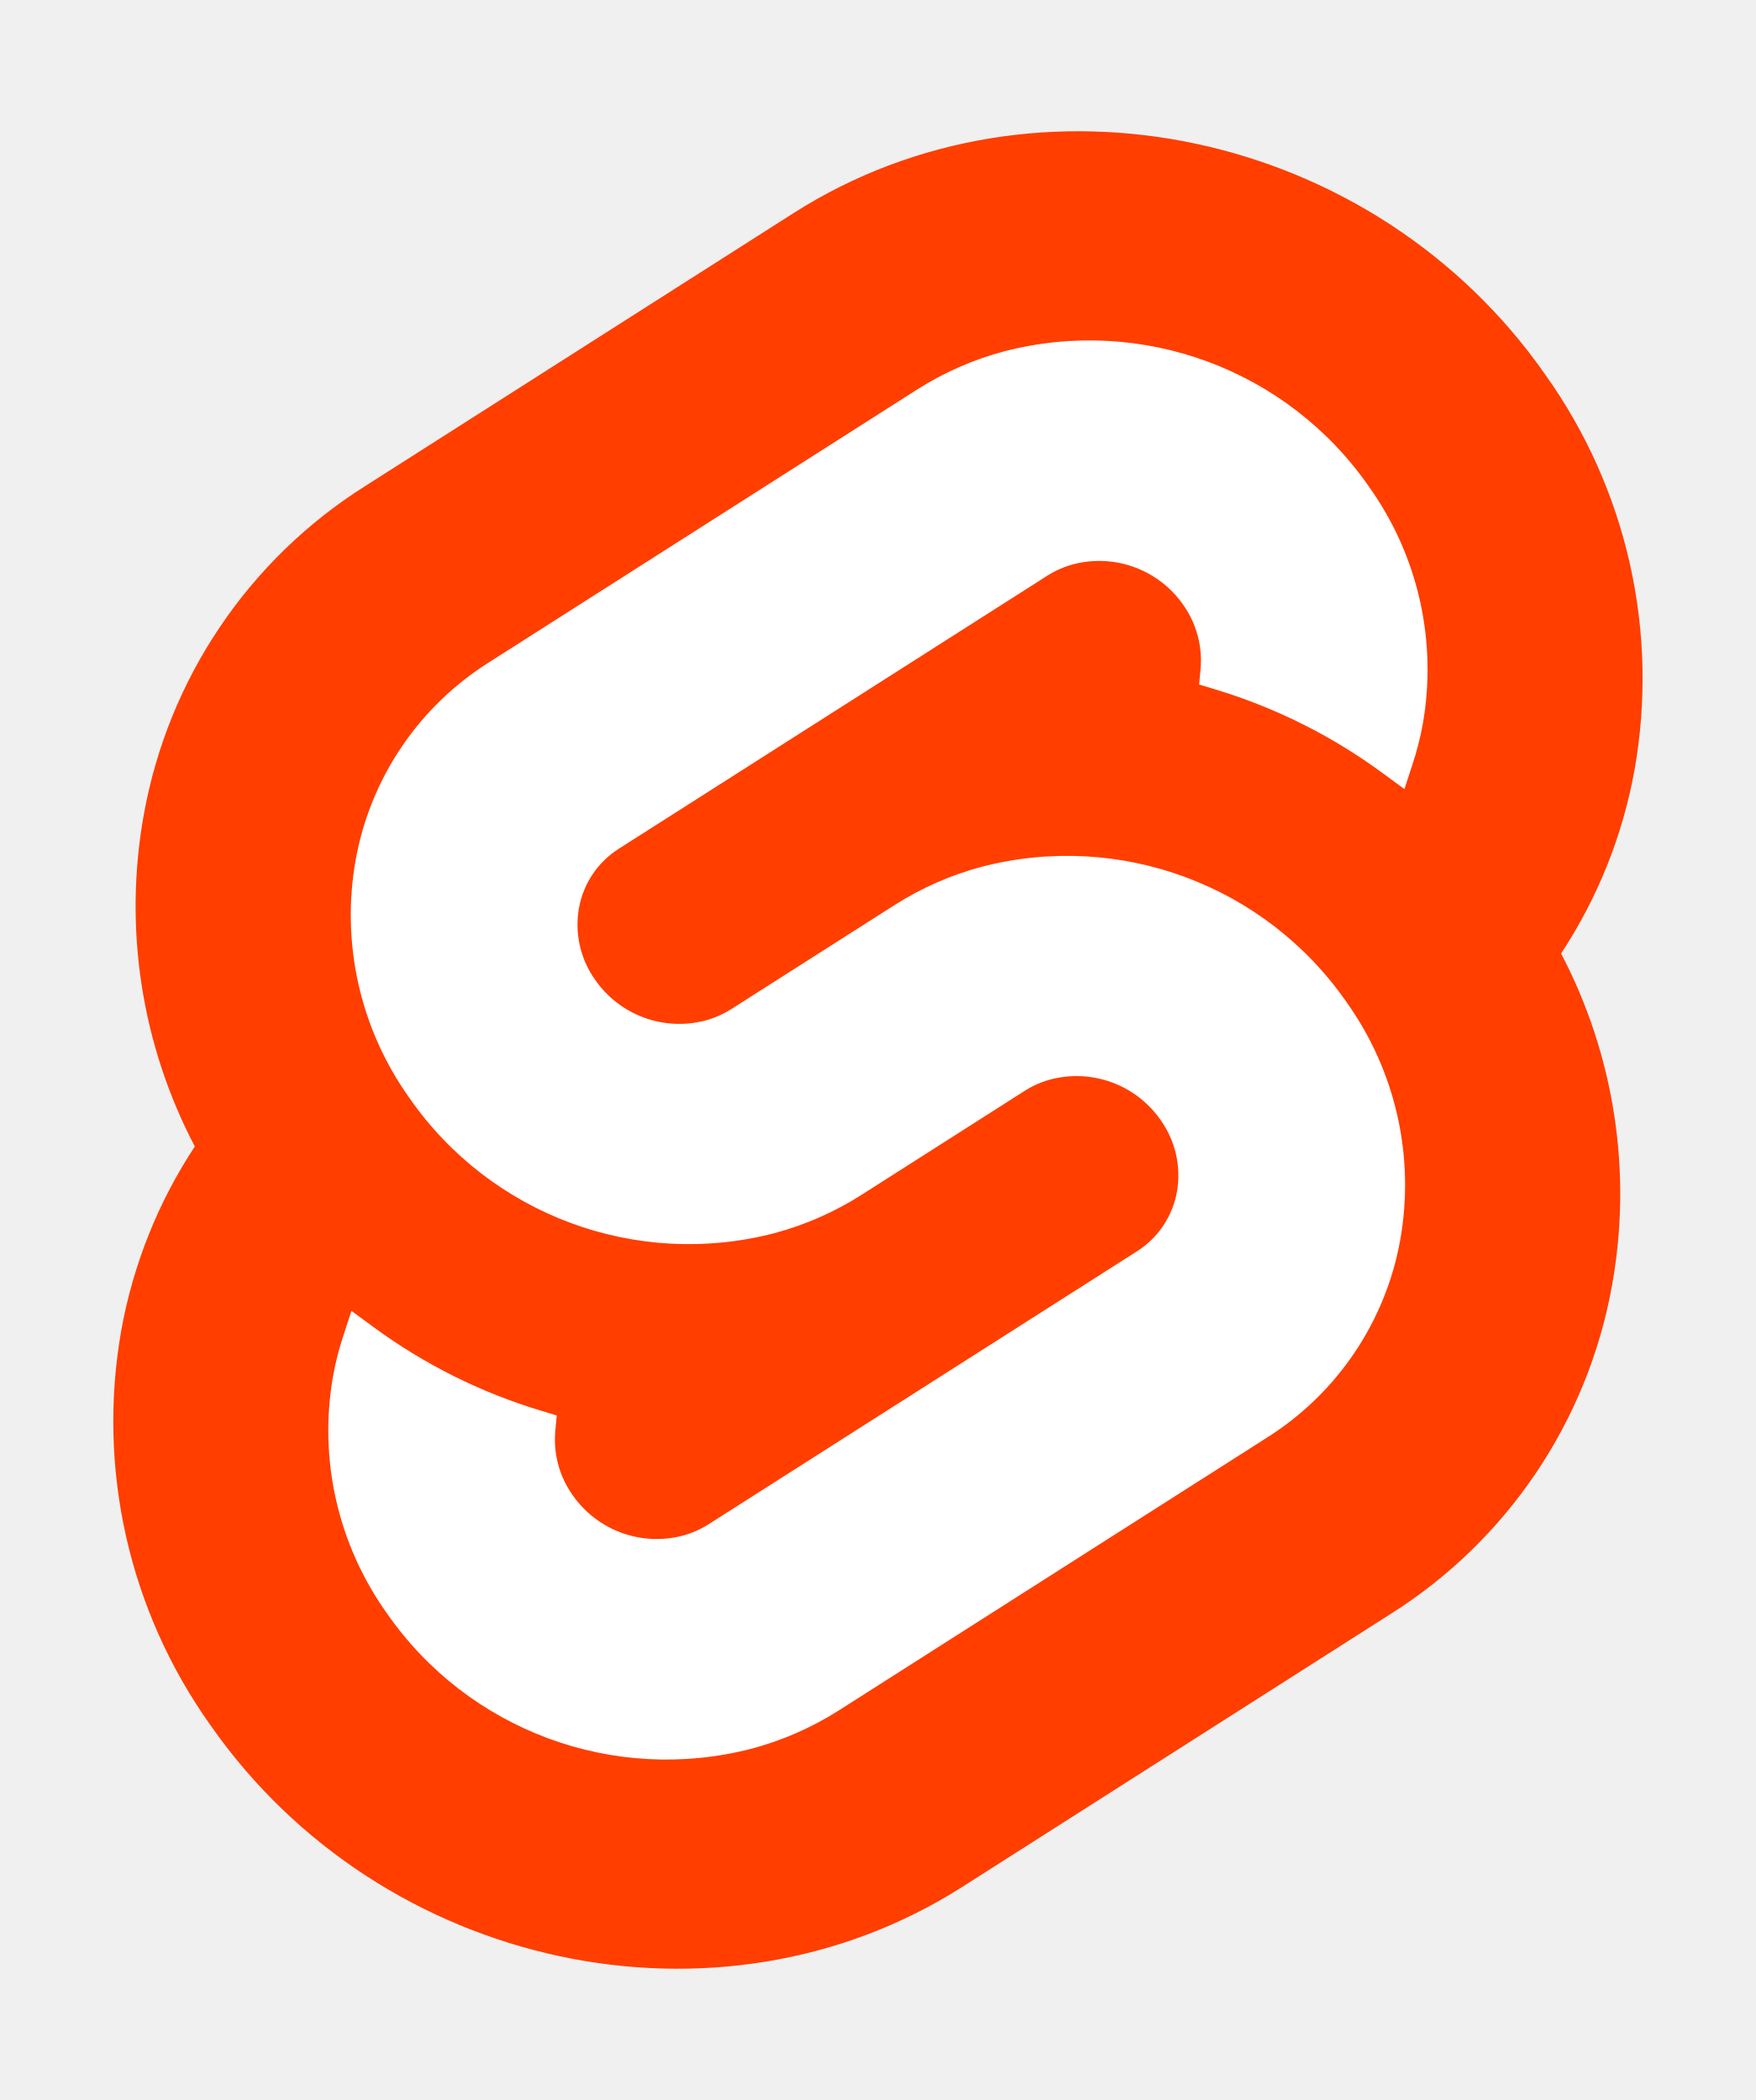
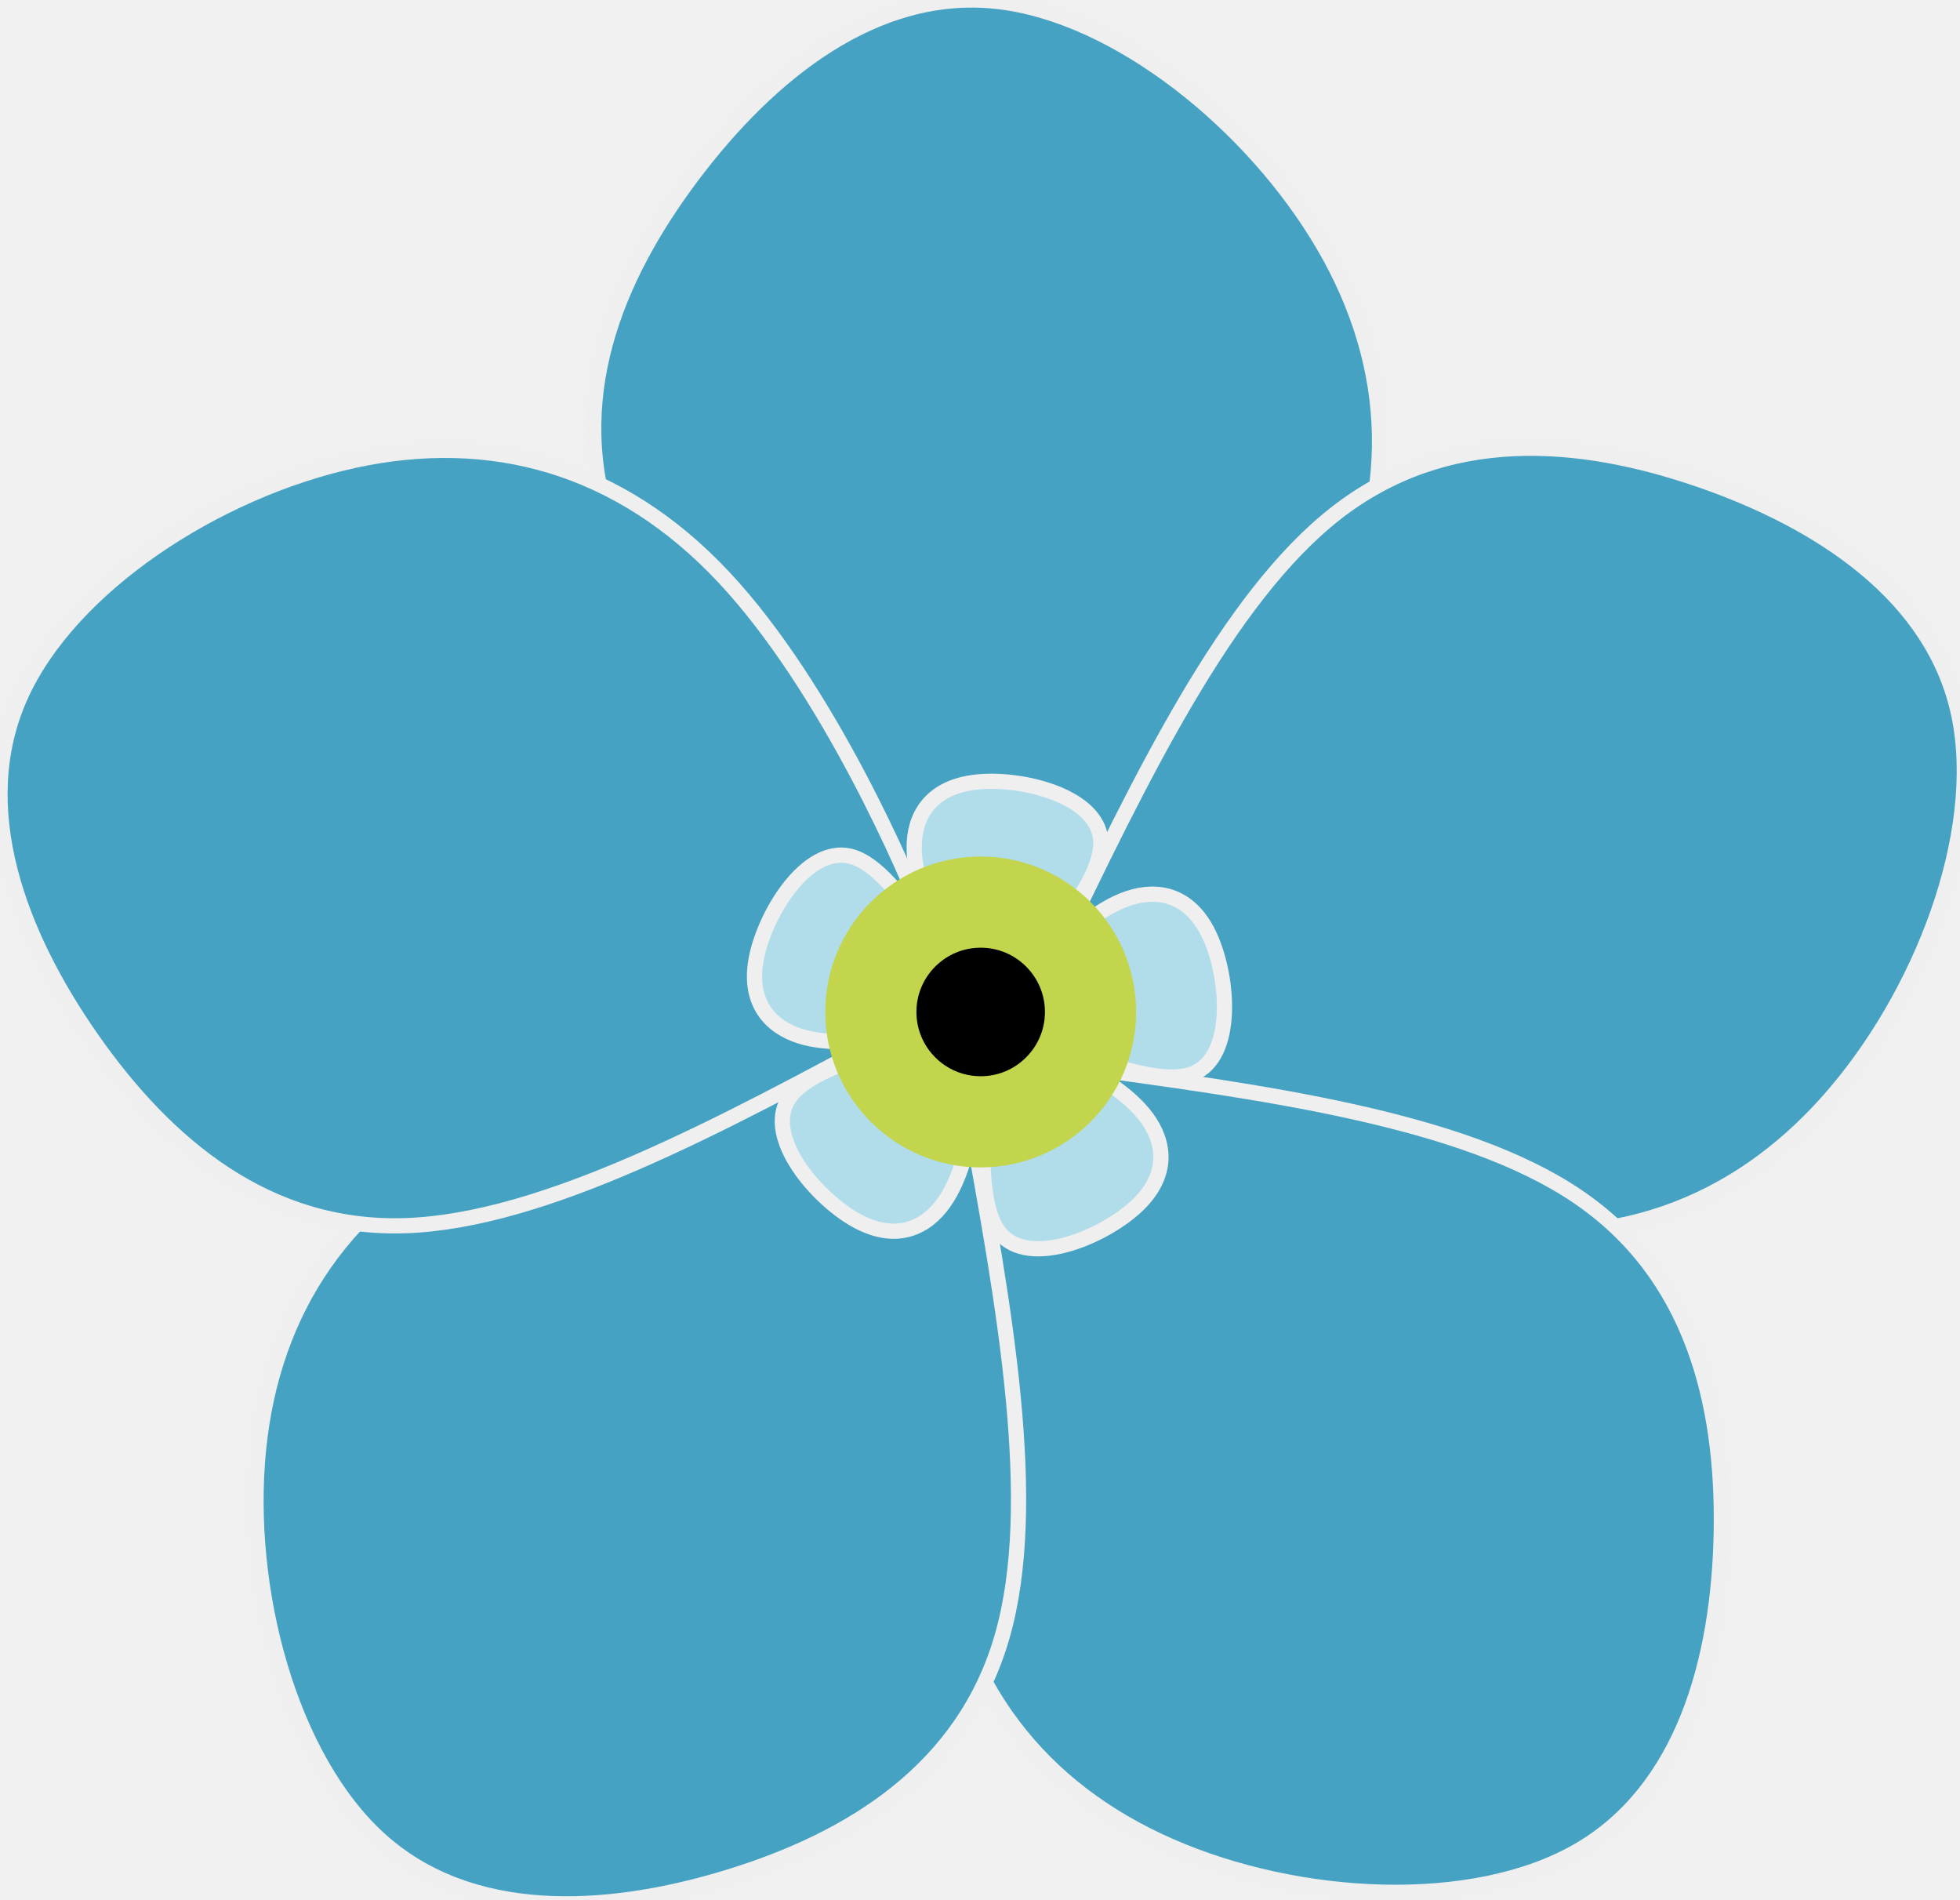
- <svg xmlns="http://www.w3.org/2000/svg" width="107" height="128" viewBox="0 0 107 128">
-   <path d="M94.157 22.819c-10.4-14.885-30.94-19.297-45.792-9.835L22.282 29.608A29.92 29.92 0 0 0 8.764 49.65a31.5 31.5 0 0 0 3.108 20.231 30 30 0 0 0-4.477 11.183 31.9 31.9 0 0 0 5.448 24.116c10.402 14.887 30.942 19.297 45.791 9.835l26.083-16.624A29.92 29.92 0 0 0 98.235 78.35a31.53 31.53 0 0 0-3.105-20.232 30 30 0 0 0 4.474-11.182 31.88 31.88 0 0 0-5.447-24.116" style="fill:#ff3e00" />
-   <path d="M45.817 106.582a20.72 20.72 0 0 1-22.237-8.243 19.17 19.17 0 0 1-3.277-14.503 18 18 0 0 1 .624-2.435l.49-1.498 1.337.981a33.6 33.6 0 0 0 10.203 5.098l.97.294-.09.968a5.85 5.85 0 0 0 1.052 3.878 6.24 6.24 0 0 0 6.695 2.485 5.8 5.8 0 0 0 1.603-.704L69.27 76.28a5.43 5.43 0 0 0 2.45-3.631 5.8 5.8 0 0 0-.987-4.371 6.24 6.24 0 0 0-6.698-2.487 5.7 5.7 0 0 0-1.6.704l-9.953 6.345a19 19 0 0 1-5.296 2.326 20.72 20.72 0 0 1-22.237-8.243 19.17 19.17 0 0 1-3.277-14.502 17.99 17.99 0 0 1 8.13-12.052l26.081-16.623a19 19 0 0 1 5.3-2.329 20.72 20.72 0 0 1 22.237 8.243 19.17 19.17 0 0 1 3.277 14.503 18 18 0 0 1-.624 2.435l-.49 1.498-1.337-.98a33.6 33.6 0 0 0-10.203-5.1l-.97-.294.09-.968a5.86 5.86 0 0 0-1.052-3.878 6.24 6.24 0 0 0-6.696-2.485 5.8 5.8 0 0 0-1.602.704L37.73 51.72a5.42 5.42 0 0 0-2.449 3.63 5.79 5.79 0 0 0 .986 4.372 6.24 6.24 0 0 0 6.698 2.486 5.8 5.8 0 0 0 1.602-.704l9.952-6.342a19 19 0 0 1 5.295-2.328 20.72 20.72 0 0 1 22.237 8.242 19.17 19.17 0 0 1 3.277 14.503 18 18 0 0 1-8.13 12.053l-26.081 16.622a19 19 0 0 1-5.3 2.328" style="fill:#fff" />
+ <svg xmlns="http://www.w3.org/2000/svg" viewBox="0 0 387 375" width="387" height="375">
+   <defs />
+   <g transform="matrix(1,0,0,1,-38.78376,-47.40356)">
+     <g>
+       <g transform="matrix(1.5,0,0,1.5,-127.22,-102.07)">
+         <path d="M239.759,191.19C261.44,191.19 279.051,209.283 279.051,231.557 C279.051,253.831 261.44,271.924 239.759,271.924 C218.078,271.924 200.467,253.831 200.467,231.557 C200.467,209.283 218.078,191.19 239.759,191.19 Z" fill="#b1ddeb" />
+       </g>
+       <g transform="matrix(1.5,0,0,1.5,-127.22,-102.07)">
+         <g transform="matrix(1,0,0,1,0,-72.4)">
+           <path d="M151.807,345.783C151.077,340.947 150.347,336.11 151.584,332.298 C152.82,328.485 156.024,325.696 162.048,326.807 C168.073,327.919 176.918,332.93 175.279,338.765 C173.64,344.599 161.517,351.256 167.437,348.616 C173.358,345.976 197.322,334.039 211.135,319.5 C224.948,304.961 228.608,287.82 223.635,270 C218.662,252.18 205.056,233.679 190.135,228 C175.214,222.321 158.979,229.463 145.635,240 C132.291,250.537 121.839,264.47 123.5,282.616 C125.161,300.762 138.936,323.122 152.711,345.482 " transform="matrix(0.9671986,-0.2540213,0.2540213,0.9671986,0,0)" fill="#46a2c2" stroke="#efefef" stroke-width="2" stroke-linecap="round" />
+         </g>
+         <g transform="matrix(0.309017,0.9510565,-0.9510565,0.309017,457.5793,-89.47615)">
+           <path d="M151.807,345.783C151.077,340.947 150.347,336.11 151.584,332.298 C152.82,328.485 156.024,325.696 162.048,326.807 C168.073,327.919 176.918,332.93 175.279,338.765 C173.64,344.599 161.517,351.256 167.437,348.616 C173.358,345.976 197.322,334.039 211.135,319.5 C224.948,304.961 228.608,287.82 223.635,270 C218.662,252.18 205.056,233.679 190.135,228 C175.214,222.321 158.979,229.463 145.635,240 C132.291,250.537 121.839,264.47 123.5,282.616 C125.161,300.762 138.936,323.122 152.711,345.482 " transform="matrix(0.9671986,-0.2540213,0.2540213,0.9671986,0,0)" fill="#46a2c2" stroke="#efefef" stroke-width="2" stroke-linecap="round" />
+         </g>
+         <g transform="matrix(-0.809017,0.5877853,-0.5877853,-0.809017,615.2195,340.4308)">
+           <path d="M151.807,345.783C151.077,340.947 150.347,336.11 151.584,332.298 C152.82,328.485 156.024,325.696 162.048,326.807 C168.073,327.919 176.918,332.93 175.279,338.765 C173.64,344.599 161.517,351.256 167.437,348.616 C173.358,345.976 197.322,334.039 211.135,319.5 C224.948,304.961 228.608,287.82 223.635,270 C218.662,252.18 205.056,233.679 190.135,228 C175.214,222.321 158.979,229.463 145.635,240 C132.291,250.537 121.839,264.47 123.5,282.616 C125.161,300.762 138.936,323.122 152.711,345.482 " transform="matrix(0.9671986,-0.2540213,0.2540213,0.9671986,0,0)" fill="#46a2c2" stroke="#efefef" stroke-width="2" stroke-linecap="round" />
+         </g>
+         <g transform="matrix(-0.809017,-0.5877853,0.5877853,-0.809017,255.0672,623.2041)">
+           <path d="M151.807,345.783C151.077,340.947 150.347,336.11 151.584,332.298 C152.82,328.485 156.024,325.696 162.048,326.807 C168.073,327.919 176.918,332.93 175.279,338.765 C173.64,344.599 161.517,351.256 167.437,348.616 C173.358,345.976 197.322,334.039 211.135,319.5 C224.948,304.961 228.608,287.82 223.635,270 C218.662,252.18 205.056,233.679 190.135,228 C175.214,222.321 158.979,229.463 145.635,240 C132.291,250.537 121.839,264.47 123.5,282.616 C125.161,300.762 138.936,323.122 152.711,345.482 " transform="matrix(0.9671986,-0.2540213,0.2540213,0.9671986,0,0)" fill="#46a2c2" stroke="#efefef" stroke-width="2" stroke-linecap="round" />
+         </g>
+         <g transform="matrix(0.309017,-0.9510565,0.9510565,0.309017,-125.1594,368.0606)">
+           <path d="M151.807,345.783C151.077,340.947 150.347,336.11 151.584,332.298 C152.82,328.485 156.024,325.696 162.048,326.807 C168.073,327.919 176.918,332.93 175.279,338.765 C173.64,344.599 161.517,351.256 167.437,348.616 C173.358,345.976 197.322,334.039 211.135,319.5 C224.948,304.961 228.608,287.82 223.635,270 C218.662,252.18 205.056,233.679 190.135,228 C175.214,222.321 158.979,229.463 145.635,240 C132.291,250.537 121.839,264.47 123.5,282.616 C125.161,300.762 138.936,323.122 152.711,345.482 " transform="matrix(0.9671986,-0.2540213,0.2540213,0.9671986,0,0)" fill="#46a2c2" stroke="#efefef" stroke-width="2" stroke-linecap="round" />
+         </g>
+       </g>
+       <g transform="matrix(1.5,0,0,1.5,-127.22,-102.07)">
+         <path d="M239.759,218.373C247.737,218.373 254.217,224.854 254.217,232.831 C254.217,240.809 247.737,247.289 239.759,247.289 C231.781,247.289 225.301,240.809 225.301,232.831 C225.301,224.854 231.781,218.373 239.759,218.373 Z" fill="#000000" stroke="#c3d44d" stroke-width="12" />
+       </g>
+     </g>
+   </g>
</svg>
